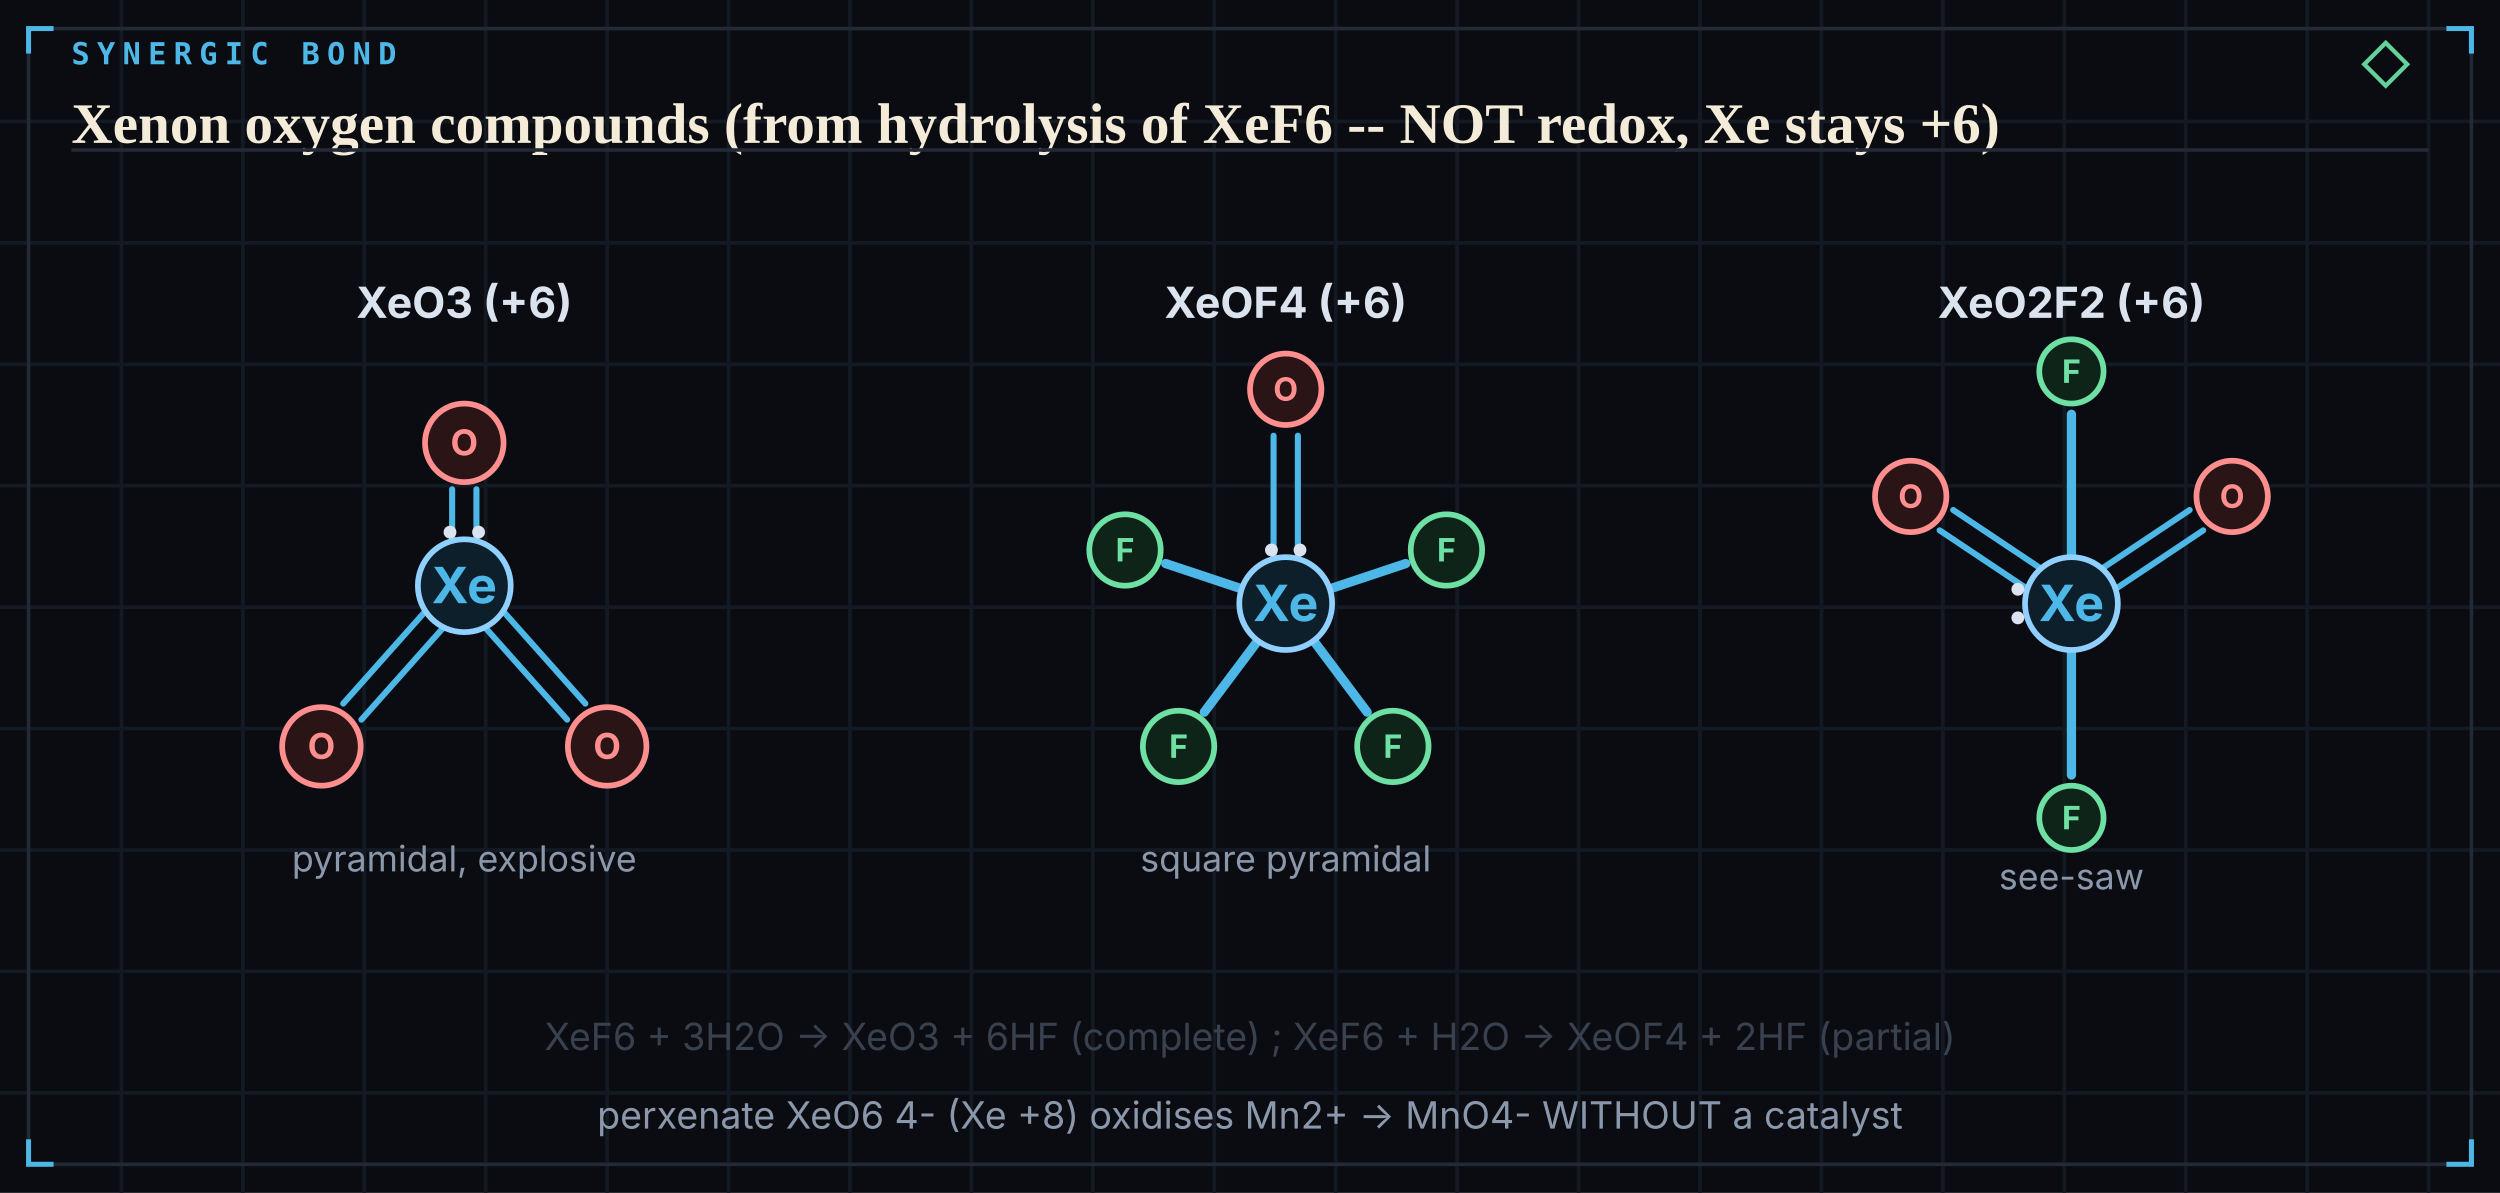
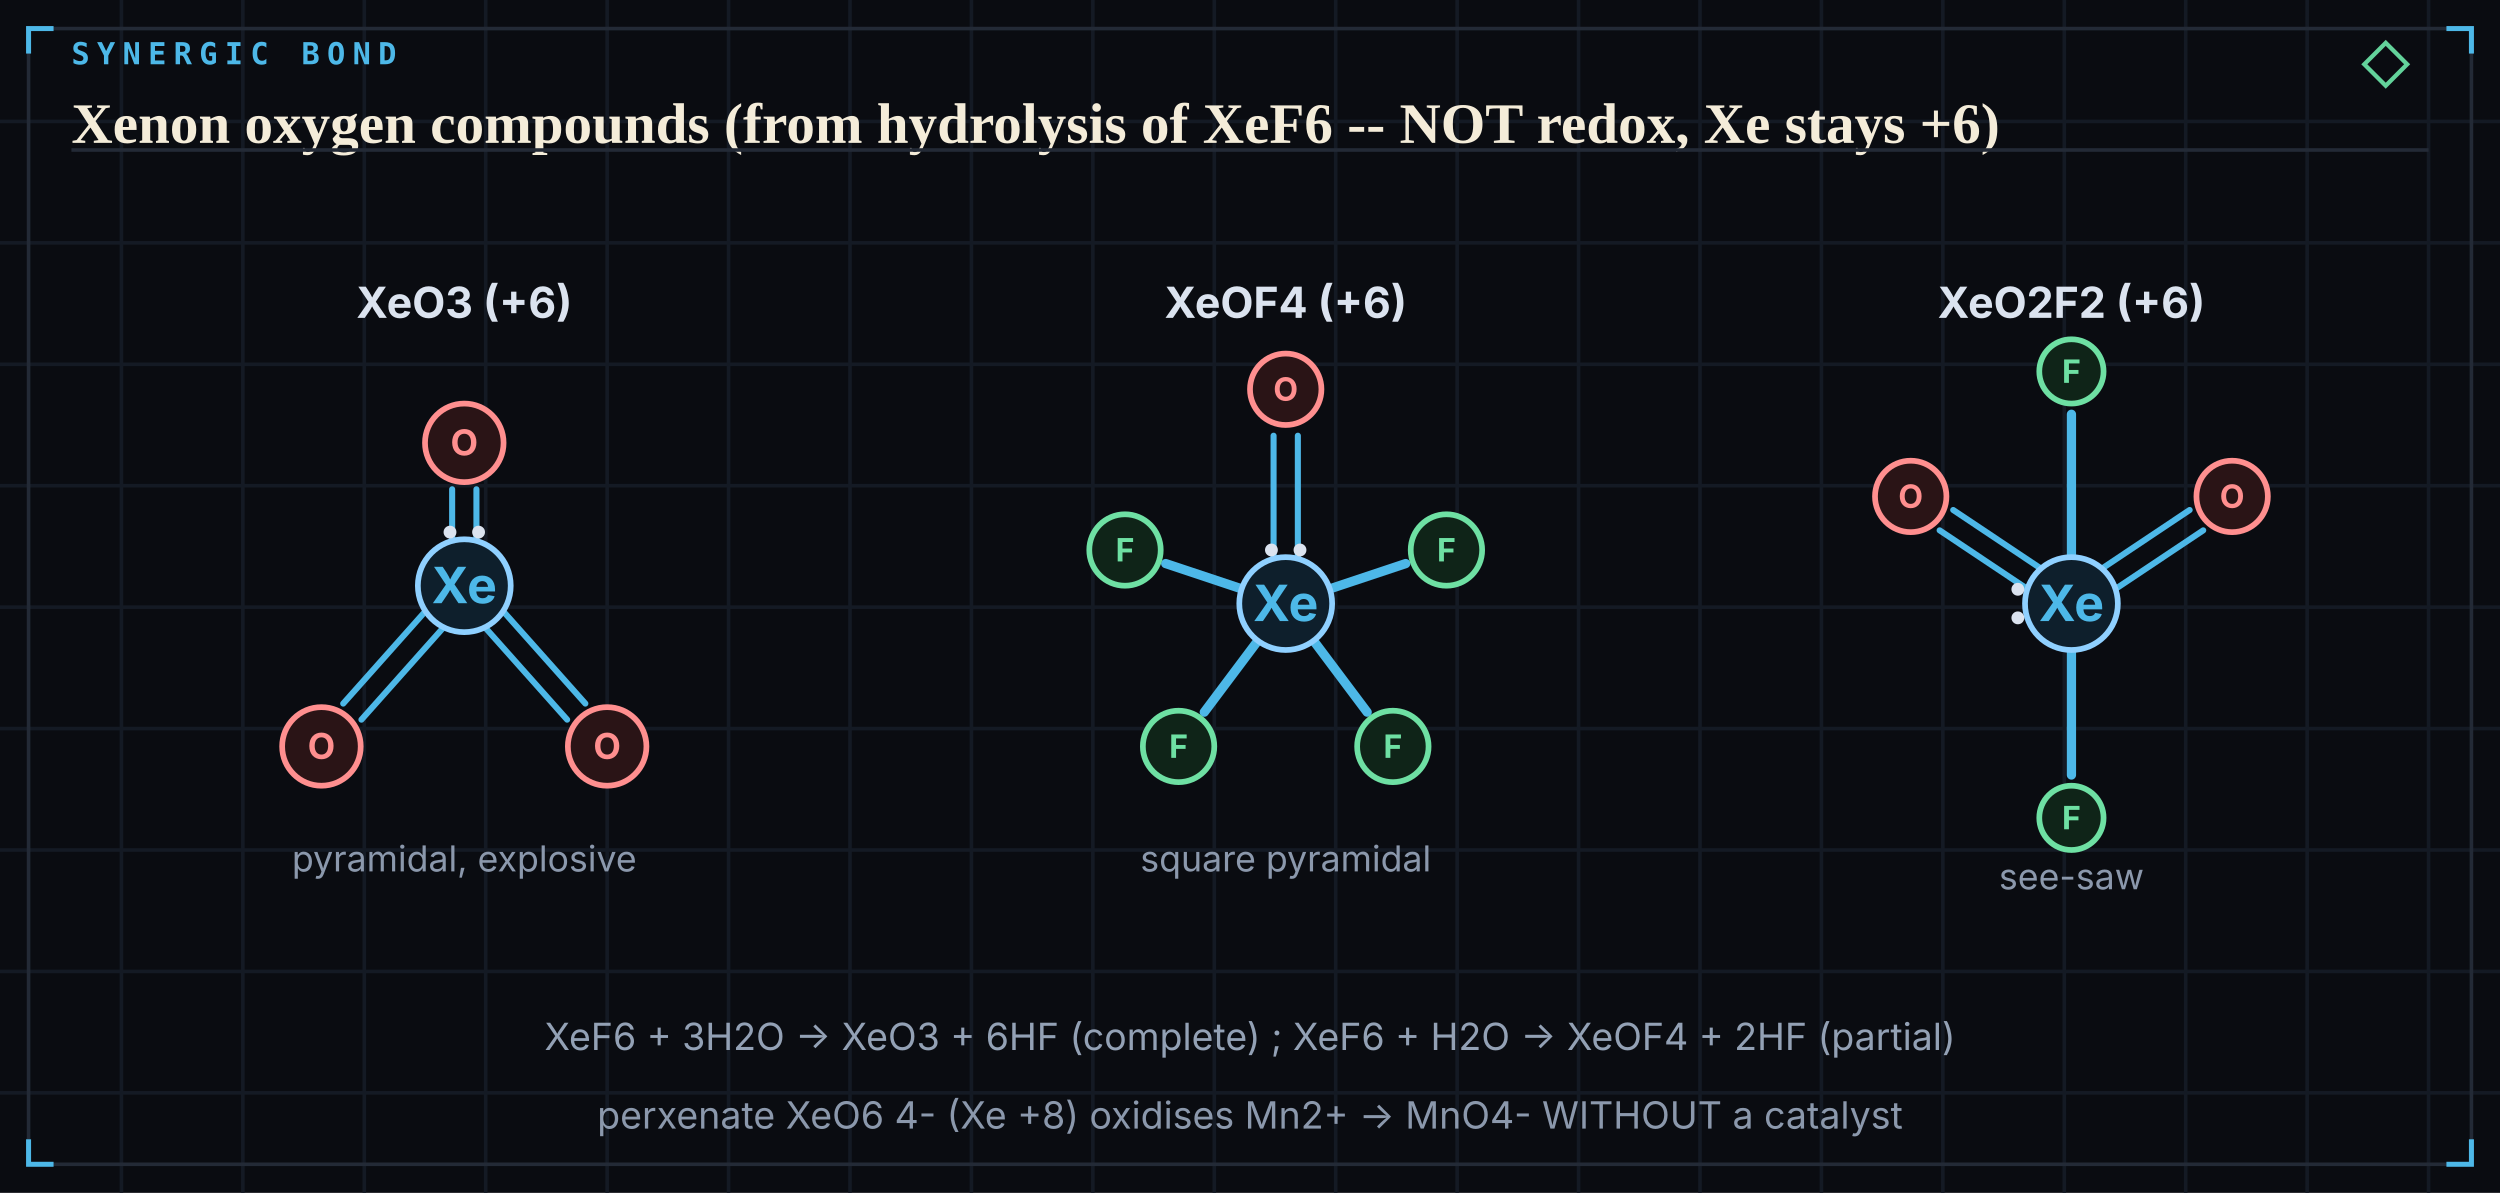
<svg xmlns="http://www.w3.org/2000/svg" width="700" height="334" viewBox="0 0 700 334" font-family="'Inter','Helvetica Neue',Arial,'DejaVu Sans',sans-serif">
  <rect width="700" height="334" fill="#0a0c11" />
  <g stroke="#141a24" stroke-width="1">
    <line x1="34" y1="0" x2="34" y2="334" />
    <line x1="68" y1="0" x2="68" y2="334" />
    <line x1="102" y1="0" x2="102" y2="334" />
    <line x1="136" y1="0" x2="136" y2="334" />
    <line x1="170" y1="0" x2="170" y2="334" />
    <line x1="204" y1="0" x2="204" y2="334" />
    <line x1="238" y1="0" x2="238" y2="334" />
    <line x1="272" y1="0" x2="272" y2="334" />
    <line x1="306" y1="0" x2="306" y2="334" />
    <line x1="340" y1="0" x2="340" y2="334" />
    <line x1="374" y1="0" x2="374" y2="334" />
    <line x1="408" y1="0" x2="408" y2="334" />
    <line x1="442" y1="0" x2="442" y2="334" />
    <line x1="476" y1="0" x2="476" y2="334" />
    <line x1="510" y1="0" x2="510" y2="334" />
    <line x1="544" y1="0" x2="544" y2="334" />
    <line x1="578" y1="0" x2="578" y2="334" />
    <line x1="612" y1="0" x2="612" y2="334" />
    <line x1="646" y1="0" x2="646" y2="334" />
    <line x1="680" y1="0" x2="680" y2="334" />
    <line x1="0" y1="34" x2="700" y2="34" />
    <line x1="0" y1="68" x2="700" y2="68" />
    <line x1="0" y1="102" x2="700" y2="102" />
    <line x1="0" y1="136" x2="700" y2="136" />
    <line x1="0" y1="170" x2="700" y2="170" />
    <line x1="0" y1="204" x2="700" y2="204" />
    <line x1="0" y1="238" x2="700" y2="238" />
    <line x1="0" y1="272" x2="700" y2="272" />
    <line x1="0" y1="306" x2="700" y2="306" />
  </g>
  <rect x="8" y="8" width="684" height="318" fill="none" stroke="#232a36" stroke-width="1" />
  <path d="M 8 15 L 8 8 L 15 8" stroke="#4db8e8" stroke-width="1.4" fill="none" />
  <path d="M 692 15 L 692 8 L 685 8" stroke="#4db8e8" stroke-width="1.4" fill="none" />
  <path d="M 8 319 L 8 326 L 15 326" stroke="#4db8e8" stroke-width="1.4" fill="none" />
  <path d="M 692 319 L 692 326 L 685 326" stroke="#4db8e8" stroke-width="1.4" fill="none" />
  <text x="20" y="18" font-size="8.5" font-weight="bold" fill="#4db8e8" text-anchor="start" font-family="'SF Mono','DejaVu Sans Mono',ui-monospace,Menlo,monospace" letter-spacing="0.24em">SYNERGIC BOND</text>
  <path d="M 668 12 l 6 6 l -6 6 l -6 -6 z" fill="none" stroke="#63d39b" stroke-width="1.2" />
  <text x="20" y="40" font-size="16" font-weight="bold" fill="#f4ecd9" text-anchor="start" font-family="'Georgia','Times New Roman',serif">Xenon oxygen compounds  (from hydrolysis of XeF6 -- NOT redox, Xe stays +6)</text>
  <line x1="20" y1="42" x2="680" y2="42" stroke="#232a36" stroke-width="1" />
  <g transform="translate(0,34)">
    <text x="130.0" y="55.0" font-size="12" font-weight="bold" fill="#dbe3ef" text-anchor="middle">XeO3  (+6)</text>
    <line x1="123.9" y1="142.0" x2="101.2" y2="167.5" stroke="#4db8e8" stroke-width="1.7" stroke-linecap="round" />
    <line x1="118.8" y1="137.5" x2="96.1" y2="163.0" stroke="#4db8e8" stroke-width="1.7" stroke-linecap="round" />
    <circle cx="90.0" cy="175.0" r="11" fill="#2a1416" stroke="#ff8f8f" stroke-width="1.6" />
    <text x="90.0" y="178.5" font-size="10" font-weight="bold" fill="#ff8f8f" text-anchor="middle">O</text>
    <line x1="141.2" y1="137.5" x2="163.9" y2="163.0" stroke="#4db8e8" stroke-width="1.7" stroke-linecap="round" />
    <line x1="136.1" y1="142.0" x2="158.8" y2="167.5" stroke="#4db8e8" stroke-width="1.7" stroke-linecap="round" />
    <circle cx="170.0" cy="175.0" r="11" fill="#2a1416" stroke="#ff8f8f" stroke-width="1.6" />
    <text x="170.0" y="178.5" font-size="10" font-weight="bold" fill="#ff8f8f" text-anchor="middle">O</text>
    <line x1="126.6" y1="117.0" x2="126.6" y2="103.0" stroke="#4db8e8" stroke-width="1.7" stroke-linecap="round" />
    <line x1="133.4" y1="117.0" x2="133.4" y2="103.0" stroke="#4db8e8" stroke-width="1.7" stroke-linecap="round" />
    <circle cx="130.0" cy="90.0" r="11" fill="#2a1416" stroke="#ff8f8f" stroke-width="1.6" />
    <text x="130.0" y="93.5" font-size="10" font-weight="bold" fill="#ff8f8f" text-anchor="middle">O</text>
    <circle cx="130.0" cy="130.0" r="13" fill="#0e1f2c" stroke="#8fd0ff" stroke-width="1.6" />
    <text x="130.0" y="134.9" font-size="14" font-weight="bold" fill="#4db8e8" text-anchor="middle">Xe</text>
    <circle cx="126.0" cy="115.0" r="1.8" fill="#dbe3ef" />
    <circle cx="134.0" cy="115.0" r="1.8" fill="#dbe3ef" />
    <text x="130.0" y="210.0" font-size="10" font-weight="normal" fill="#8b98ac" text-anchor="middle">pyramidal, explosive</text>
    <text x="360.0" y="55.0" font-size="12" font-weight="bold" fill="#dbe3ef" text-anchor="middle">XeOF4  (+6)</text>
    <line x1="356.6" y1="122.0" x2="356.6" y2="88.0" stroke="#4db8e8" stroke-width="1.7" stroke-linecap="round" />
    <line x1="363.4" y1="122.0" x2="363.4" y2="88.0" stroke="#4db8e8" stroke-width="1.7" stroke-linecap="round" />
    <circle cx="360.0" cy="75.0" r="10" fill="#2a1416" stroke="#ff8f8f" stroke-width="1.6" />
    <text x="360.0" y="78.2" font-size="9" font-weight="bold" fill="#ff8f8f" text-anchor="middle">O</text>
    <line x1="348.6" y1="131.2" x2="326.4" y2="123.8" stroke="#4db8e8" stroke-width="2.6" stroke-linecap="round" />
    <circle cx="315.0" cy="120.0" r="10" fill="#0f2418" stroke="#6ee0a3" stroke-width="1.6" />
    <text x="315.0" y="123.2" font-size="9" font-weight="bold" fill="#6ee0a3" text-anchor="middle">F</text>
    <line x1="371.4" y1="131.2" x2="393.6" y2="123.8" stroke="#4db8e8" stroke-width="2.6" stroke-linecap="round" />
    <circle cx="405.0" cy="120.0" r="10" fill="#0f2418" stroke="#6ee0a3" stroke-width="1.6" />
    <text x="405.0" y="123.2" font-size="9" font-weight="bold" fill="#6ee0a3" text-anchor="middle">F</text>
    <line x1="352.8" y1="144.6" x2="337.2" y2="165.4" stroke="#4db8e8" stroke-width="2.6" stroke-linecap="round" />
    <circle cx="330.0" cy="175.0" r="10" fill="#0f2418" stroke="#6ee0a3" stroke-width="1.6" />
    <text x="330.0" y="178.2" font-size="9" font-weight="bold" fill="#6ee0a3" text-anchor="middle">F</text>
    <line x1="367.2" y1="144.6" x2="382.8" y2="165.4" stroke="#4db8e8" stroke-width="2.6" stroke-linecap="round" />
    <circle cx="390.0" cy="175.0" r="10" fill="#0f2418" stroke="#6ee0a3" stroke-width="1.6" />
    <text x="390.0" y="178.2" font-size="9" font-weight="bold" fill="#6ee0a3" text-anchor="middle">F</text>
    <circle cx="360.0" cy="135.0" r="13" fill="#0e1f2c" stroke="#8fd0ff" stroke-width="1.6" />
    <text x="360.0" y="139.9" font-size="14" font-weight="bold" fill="#4db8e8" text-anchor="middle">Xe</text>
    <circle cx="356.0" cy="120.0" r="1.8" fill="#dbe3ef" />
    <circle cx="364.0" cy="120.0" r="1.8" fill="#dbe3ef" />
    <text x="360.0" y="210.0" font-size="10" font-weight="normal" fill="#8b98ac" text-anchor="middle">square pyramidal</text>
    <text x="580.0" y="55.0" font-size="12" font-weight="bold" fill="#dbe3ef" text-anchor="middle">XeO2F2  (+6)</text>
    <line x1="568.1" y1="131.2" x2="543.1" y2="114.5" stroke="#4db8e8" stroke-width="1.7" stroke-linecap="round" />
    <line x1="571.9" y1="125.5" x2="546.9" y2="108.8" stroke="#4db8e8" stroke-width="1.7" stroke-linecap="round" />
    <circle cx="535.0" cy="105.0" r="10" fill="#2a1416" stroke="#ff8f8f" stroke-width="1.6" />
    <text x="535.0" y="108.2" font-size="9" font-weight="bold" fill="#ff8f8f" text-anchor="middle">O</text>
    <line x1="588.1" y1="125.5" x2="613.1" y2="108.8" stroke="#4db8e8" stroke-width="1.7" stroke-linecap="round" />
    <line x1="591.9" y1="131.2" x2="616.9" y2="114.5" stroke="#4db8e8" stroke-width="1.7" stroke-linecap="round" />
    <circle cx="625.0" cy="105.0" r="10" fill="#2a1416" stroke="#ff8f8f" stroke-width="1.6" />
    <text x="625.0" y="108.2" font-size="9" font-weight="bold" fill="#ff8f8f" text-anchor="middle">O</text>
    <line x1="580.0" y1="123.0" x2="580.0" y2="82.0" stroke="#4db8e8" stroke-width="2.6" stroke-linecap="round" />
    <circle cx="580.0" cy="70.0" r="9" fill="#0f2418" stroke="#6ee0a3" stroke-width="1.6" />
    <text x="580.0" y="73.2" font-size="9" font-weight="bold" fill="#6ee0a3" text-anchor="middle">F</text>
    <line x1="580.0" y1="147.0" x2="580.0" y2="183.0" stroke="#4db8e8" stroke-width="2.6" stroke-linecap="round" />
    <circle cx="580.0" cy="195.0" r="9" fill="#0f2418" stroke="#6ee0a3" stroke-width="1.6" />
    <text x="580.0" y="198.2" font-size="9" font-weight="bold" fill="#6ee0a3" text-anchor="middle">F</text>
    <circle cx="580.0" cy="135.0" r="13" fill="#0e1f2c" stroke="#8fd0ff" stroke-width="1.6" />
    <text x="580.0" y="139.9" font-size="14" font-weight="bold" fill="#4db8e8" text-anchor="middle">Xe</text>
    <circle cx="565.0" cy="139.0" r="1.8" fill="#dbe3ef" />
    <circle cx="565.0" cy="131.0" r="1.8" fill="#dbe3ef" />
    <text x="580.0" y="215.0" font-size="10" font-weight="normal" fill="#8b98ac" text-anchor="middle">see-saw</text>
-     <text x="350.0" y="260.0" font-size="10.5" font-weight="normal" fill="#39414f" text-anchor="middle">XeF6 + 3H2O -&gt; XeO3 + 6HF  (complete) ;  XeF6 + H2O -&gt; XeOF4 + 2HF  (partial)</text>
-     <text x="350.0" y="282.0" font-size="10.5" font-weight="normal" fill="#8b98ac" text-anchor="middle">perxenate XeO6 4- (Xe +8) oxidises Mn2+ -&gt; MnO4- WITHOUT a catalyst</text>
+     <text x="350.0" y="260.0" font-size="10.5" font-weight="normal" fill="#93a1b5" text-anchor="middle">XeF6 + 3H2O → XeO3 + 6HF  (complete) ;  XeF6 + H2O → XeOF4 + 2HF  (partial)</text>
+     <text x="350.0" y="282.0" font-size="10.5" font-weight="normal" fill="#8b98ac" text-anchor="middle">perxenate XeO6 4- (Xe +8) oxidises Mn2+ → MnO4- WITHOUT a catalyst</text>
  </g>
</svg>
